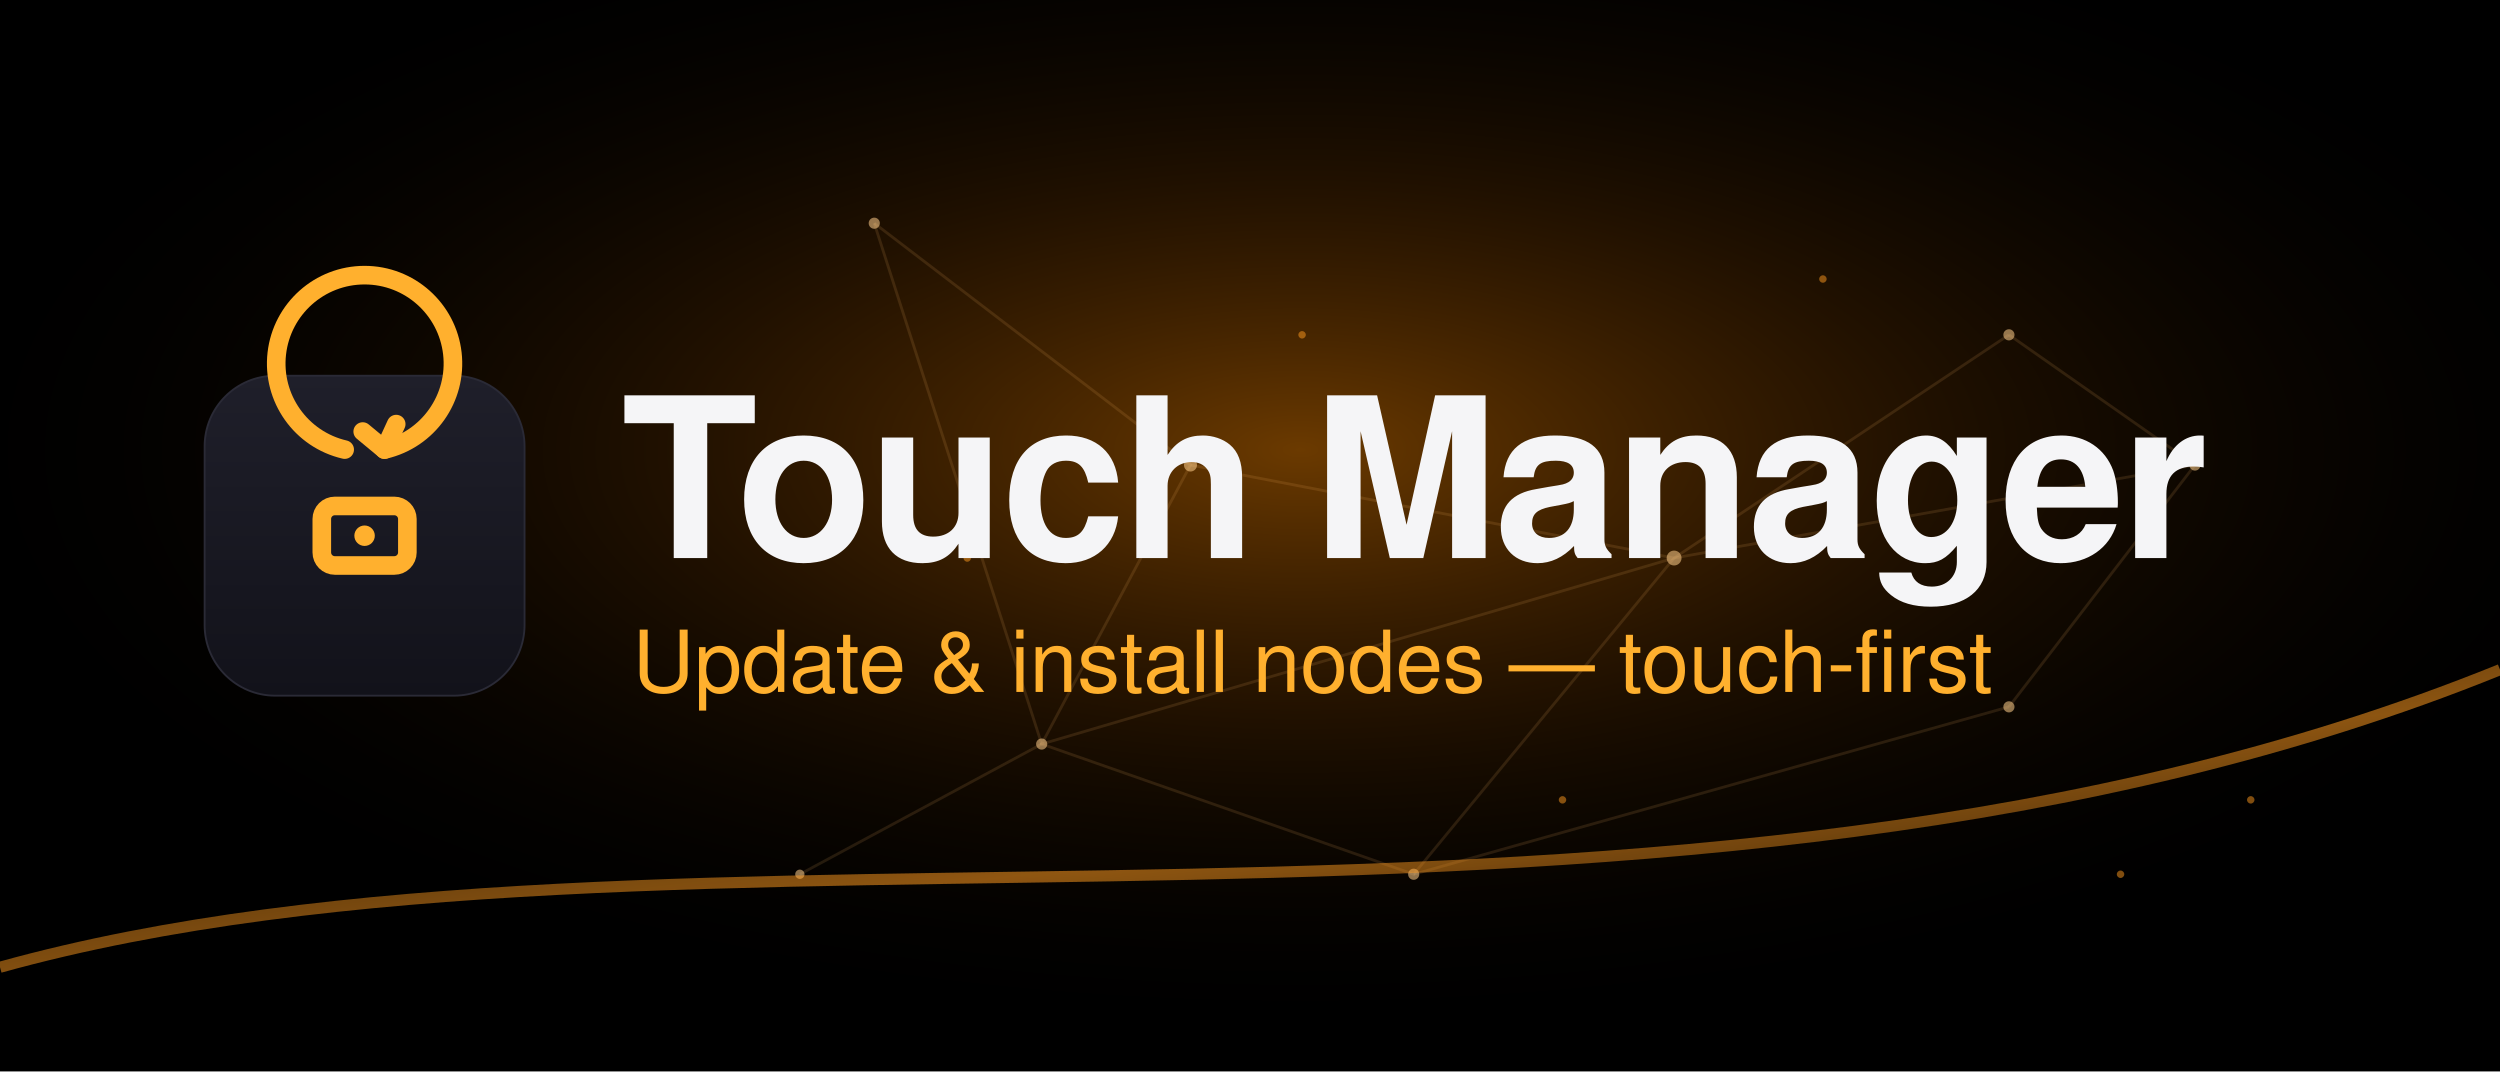
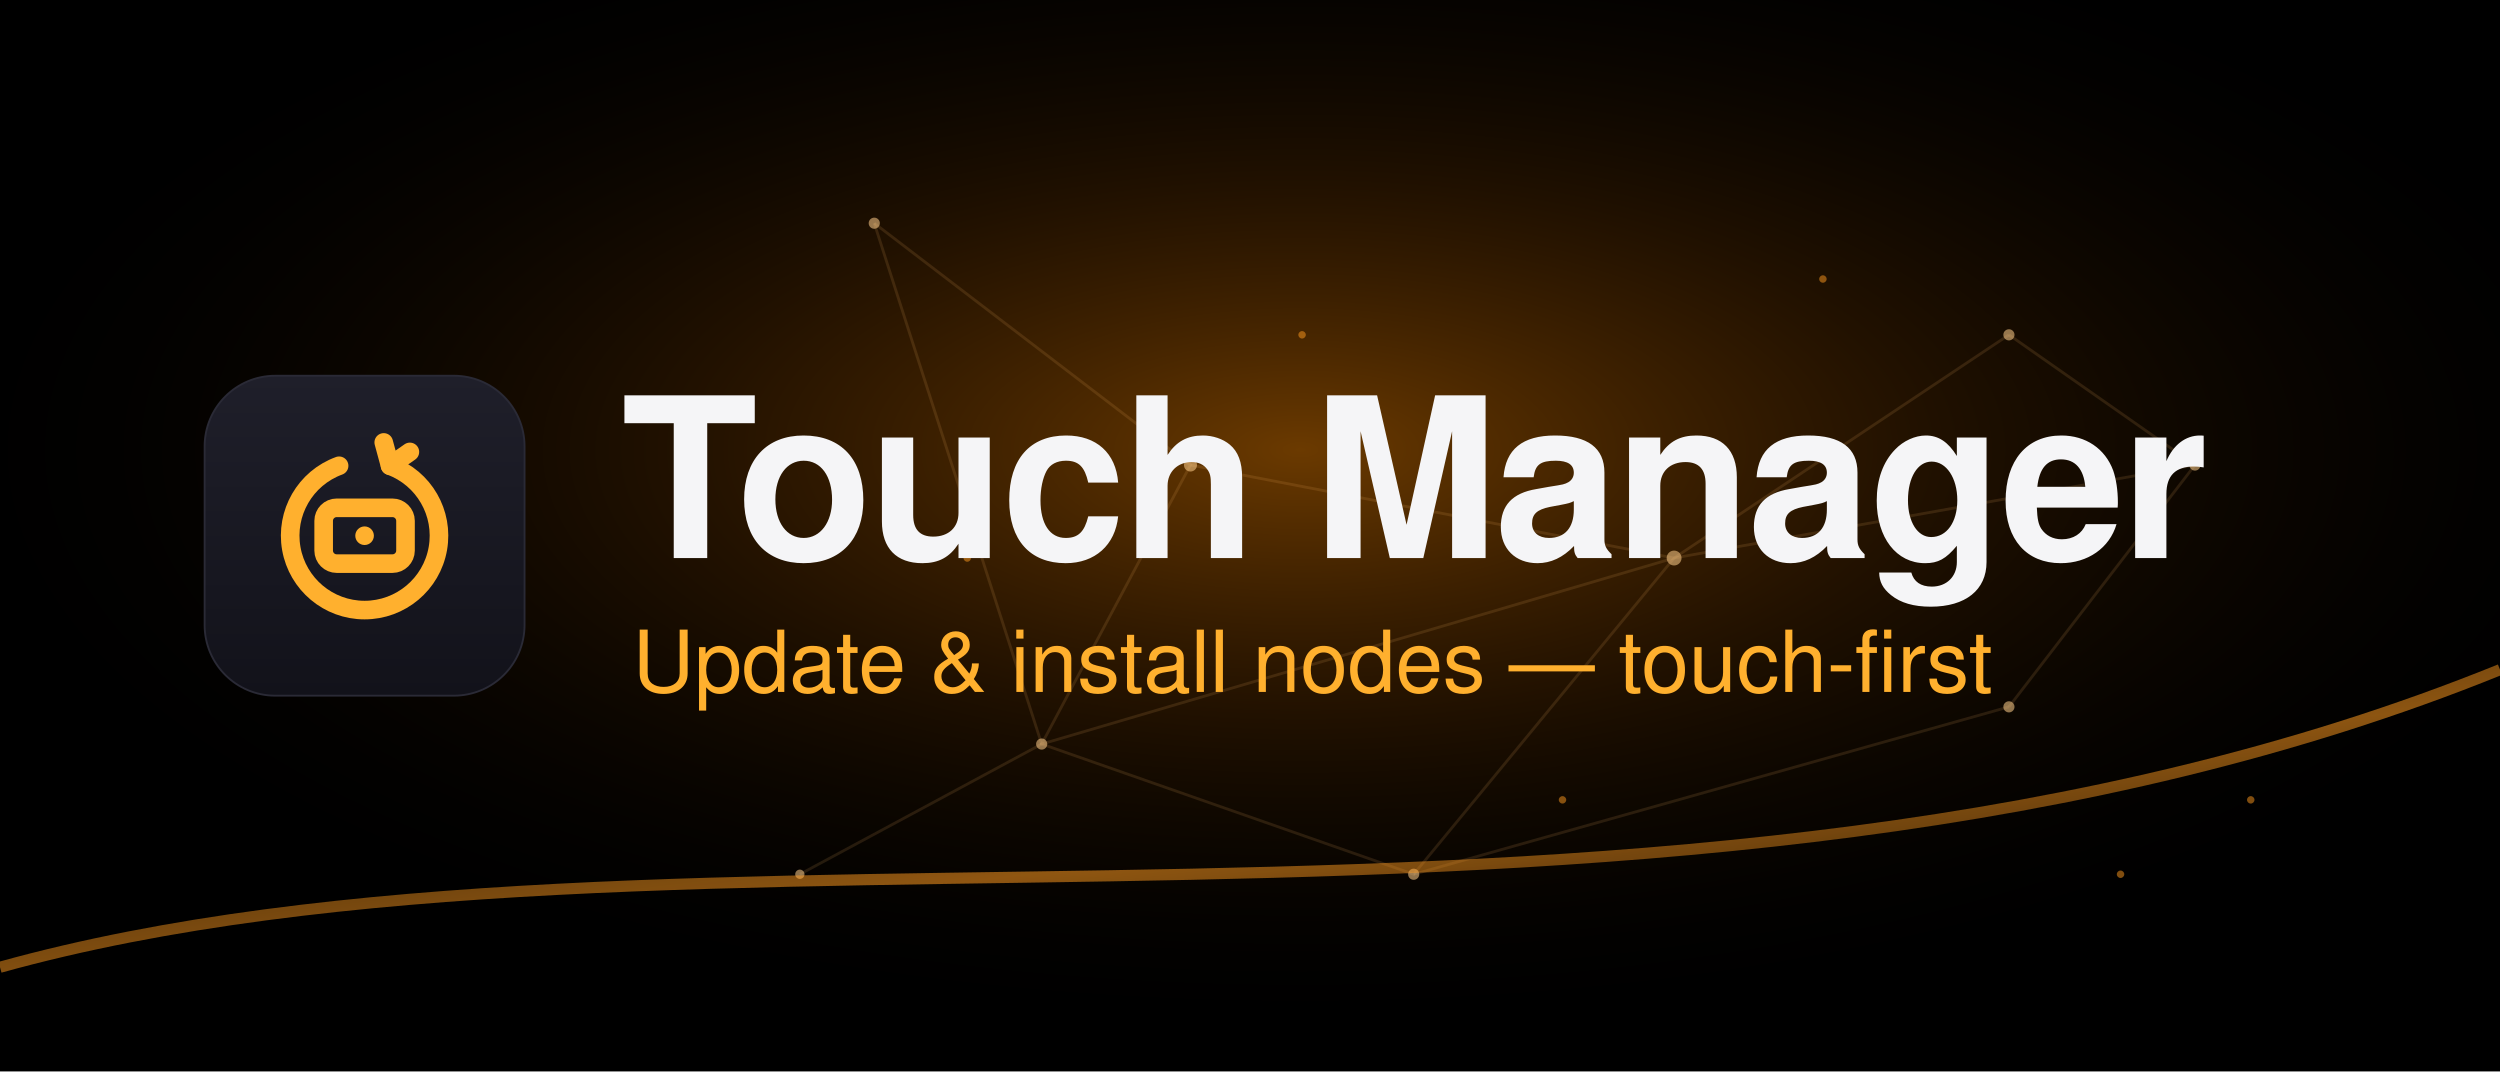
<svg xmlns="http://www.w3.org/2000/svg" width="1344" height="576" viewBox="0 0 1344 576">
  <defs>
    <linearGradient id="tile" x1="0" y1="0" x2="0" y2="1">
      <stop offset="0" stop-color="#1f1f2a" />
      <stop offset="1" stop-color="#12121a" />
    </linearGradient>
    <radialGradient id="glow" cx="52%" cy="42%" r="55%">
      <stop offset="0" stop-color="#ff8a00" stop-opacity="0.42" />
      <stop offset="0.45" stop-color="#b85e00" stop-opacity="0.18" />
      <stop offset="1" stop-color="#000000" stop-opacity="0" />
    </radialGradient>
    <linearGradient id="sweep" x1="0" y1="0" x2="1" y2="1">
      <stop offset="0" stop-color="#ff9a1f" stop-opacity="0" />
      <stop offset="0.55" stop-color="#ff9a1f" stop-opacity="0.55" />
      <stop offset="1" stop-color="#ff9a1f" stop-opacity="0" />
    </linearGradient>
  </defs>
  <rect width="1344" height="576" fill="#000000" />
  <rect width="1344" height="576" fill="url(#glow)" />
  <g stroke="#ffb86b" stroke-opacity="0.13" stroke-width="1.5" fill="none">
    <path d="M470 120 L640 250 L560 400 L760 470 L900 300 L1080 180" />
    <path d="M640 250 L900 300 M560 400 L900 300 M470 120 L560 400 M760 470 L1080 380 M900 300 L1180 250" />
    <path d="M430 470 L560 400 M1080 180 L1180 250 L1080 380" />
  </g>
  <g fill="#ffce8a" fill-opacity="0.55">
    <circle cx="470" cy="120" r="3" />
    <circle cx="640" cy="250" r="3.5" />
    <circle cx="560" cy="400" r="3" />
    <circle cx="760" cy="470" r="3" />
    <circle cx="900" cy="300" r="4" />
    <circle cx="1080" cy="180" r="3" />
    <circle cx="1180" cy="250" r="3" />
    <circle cx="1080" cy="380" r="3" />
    <circle cx="430" cy="470" r="2.5" />
  </g>
  <g fill="#ff9a1f" fill-opacity="0.5">
    <circle cx="1210" cy="430" r="2" />
    <circle cx="980" cy="150" r="2" />
    <circle cx="700" cy="180" r="2" />
    <circle cx="520" cy="300" r="2" />
    <circle cx="1140" cy="470" r="2" />
    <circle cx="840" cy="430" r="2" />
  </g>
  <path d="M0 520 C 360 420, 900 540, 1344 360" stroke="url(#sweep)" stroke-width="6" fill="none" />
  <g transform="translate(96,188) scale(0.5)">
    <rect x="28" y="28" width="344" height="344" rx="76" fill="url(#tile)" stroke="#2a2a36" stroke-width="2" />
    <g fill="none" stroke="#ffb02e" stroke-width="20" stroke-linecap="round" stroke-linejoin="round">
-       <path d="M178.6 107.4 A95 95 0 1 1 221.4 107.4" />
-       <path d="M198 88 L221.4 107.4 L234 80" />
-       <rect x="154" y="168" width="92" height="64" rx="14" />
+       <path d="M172.6 124.8 A80 80 0 1 0 227.4 124.8" />
+       <path d="M248.7 109.9 L227.4 124.8 L220.6 99.7" />
+       <rect x="156" y="170" width="88" height="60" rx="14" />
    </g>
-     <circle cx="200" cy="200" r="11" fill="#ffb02e" />
+     <circle cx="200" cy="200" r="10" fill="#ffb02e" />
  </g>
  <text x="334" y="300" font-family="Helvetica, Arial, sans-serif" font-weight="bold" font-size="120" fill="#f5f5f7" letter-spacing="-2">Touch Manager</text>
  <text x="340" y="372" font-family="Helvetica, Arial, sans-serif" font-weight="500" font-size="46" fill="#ffb02e">Update &amp; install nodes — touch-first</text>
</svg>
